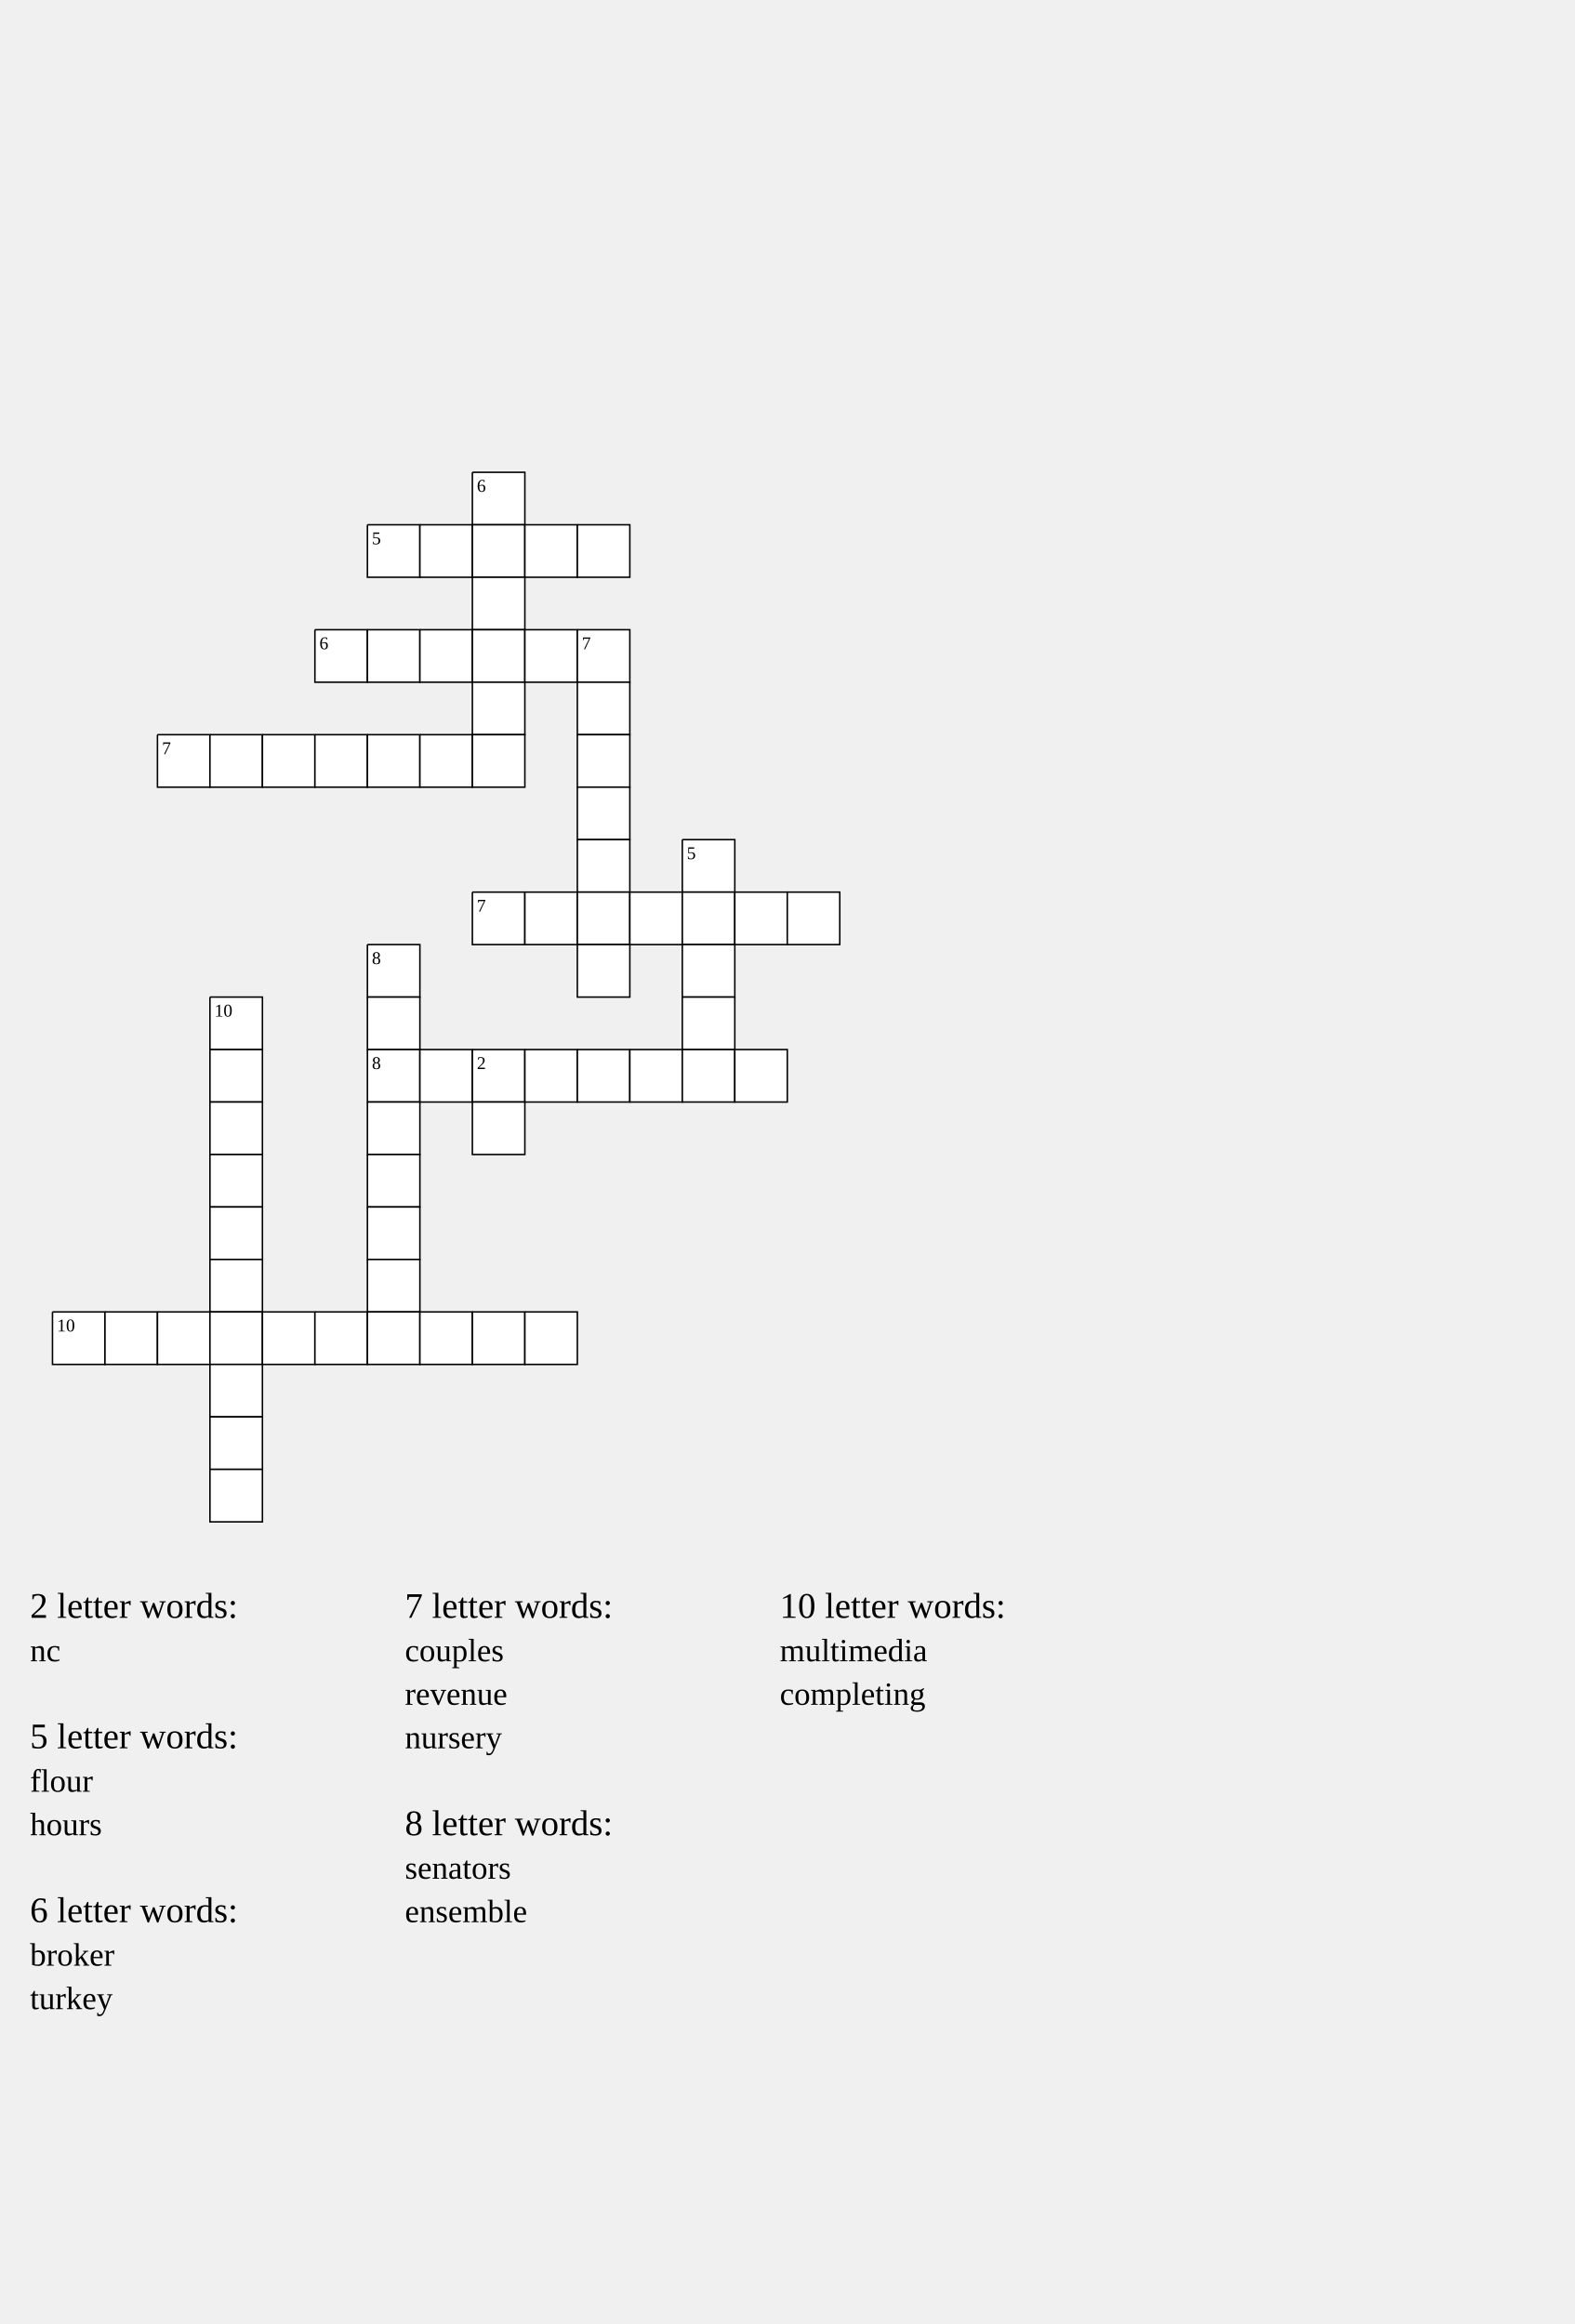
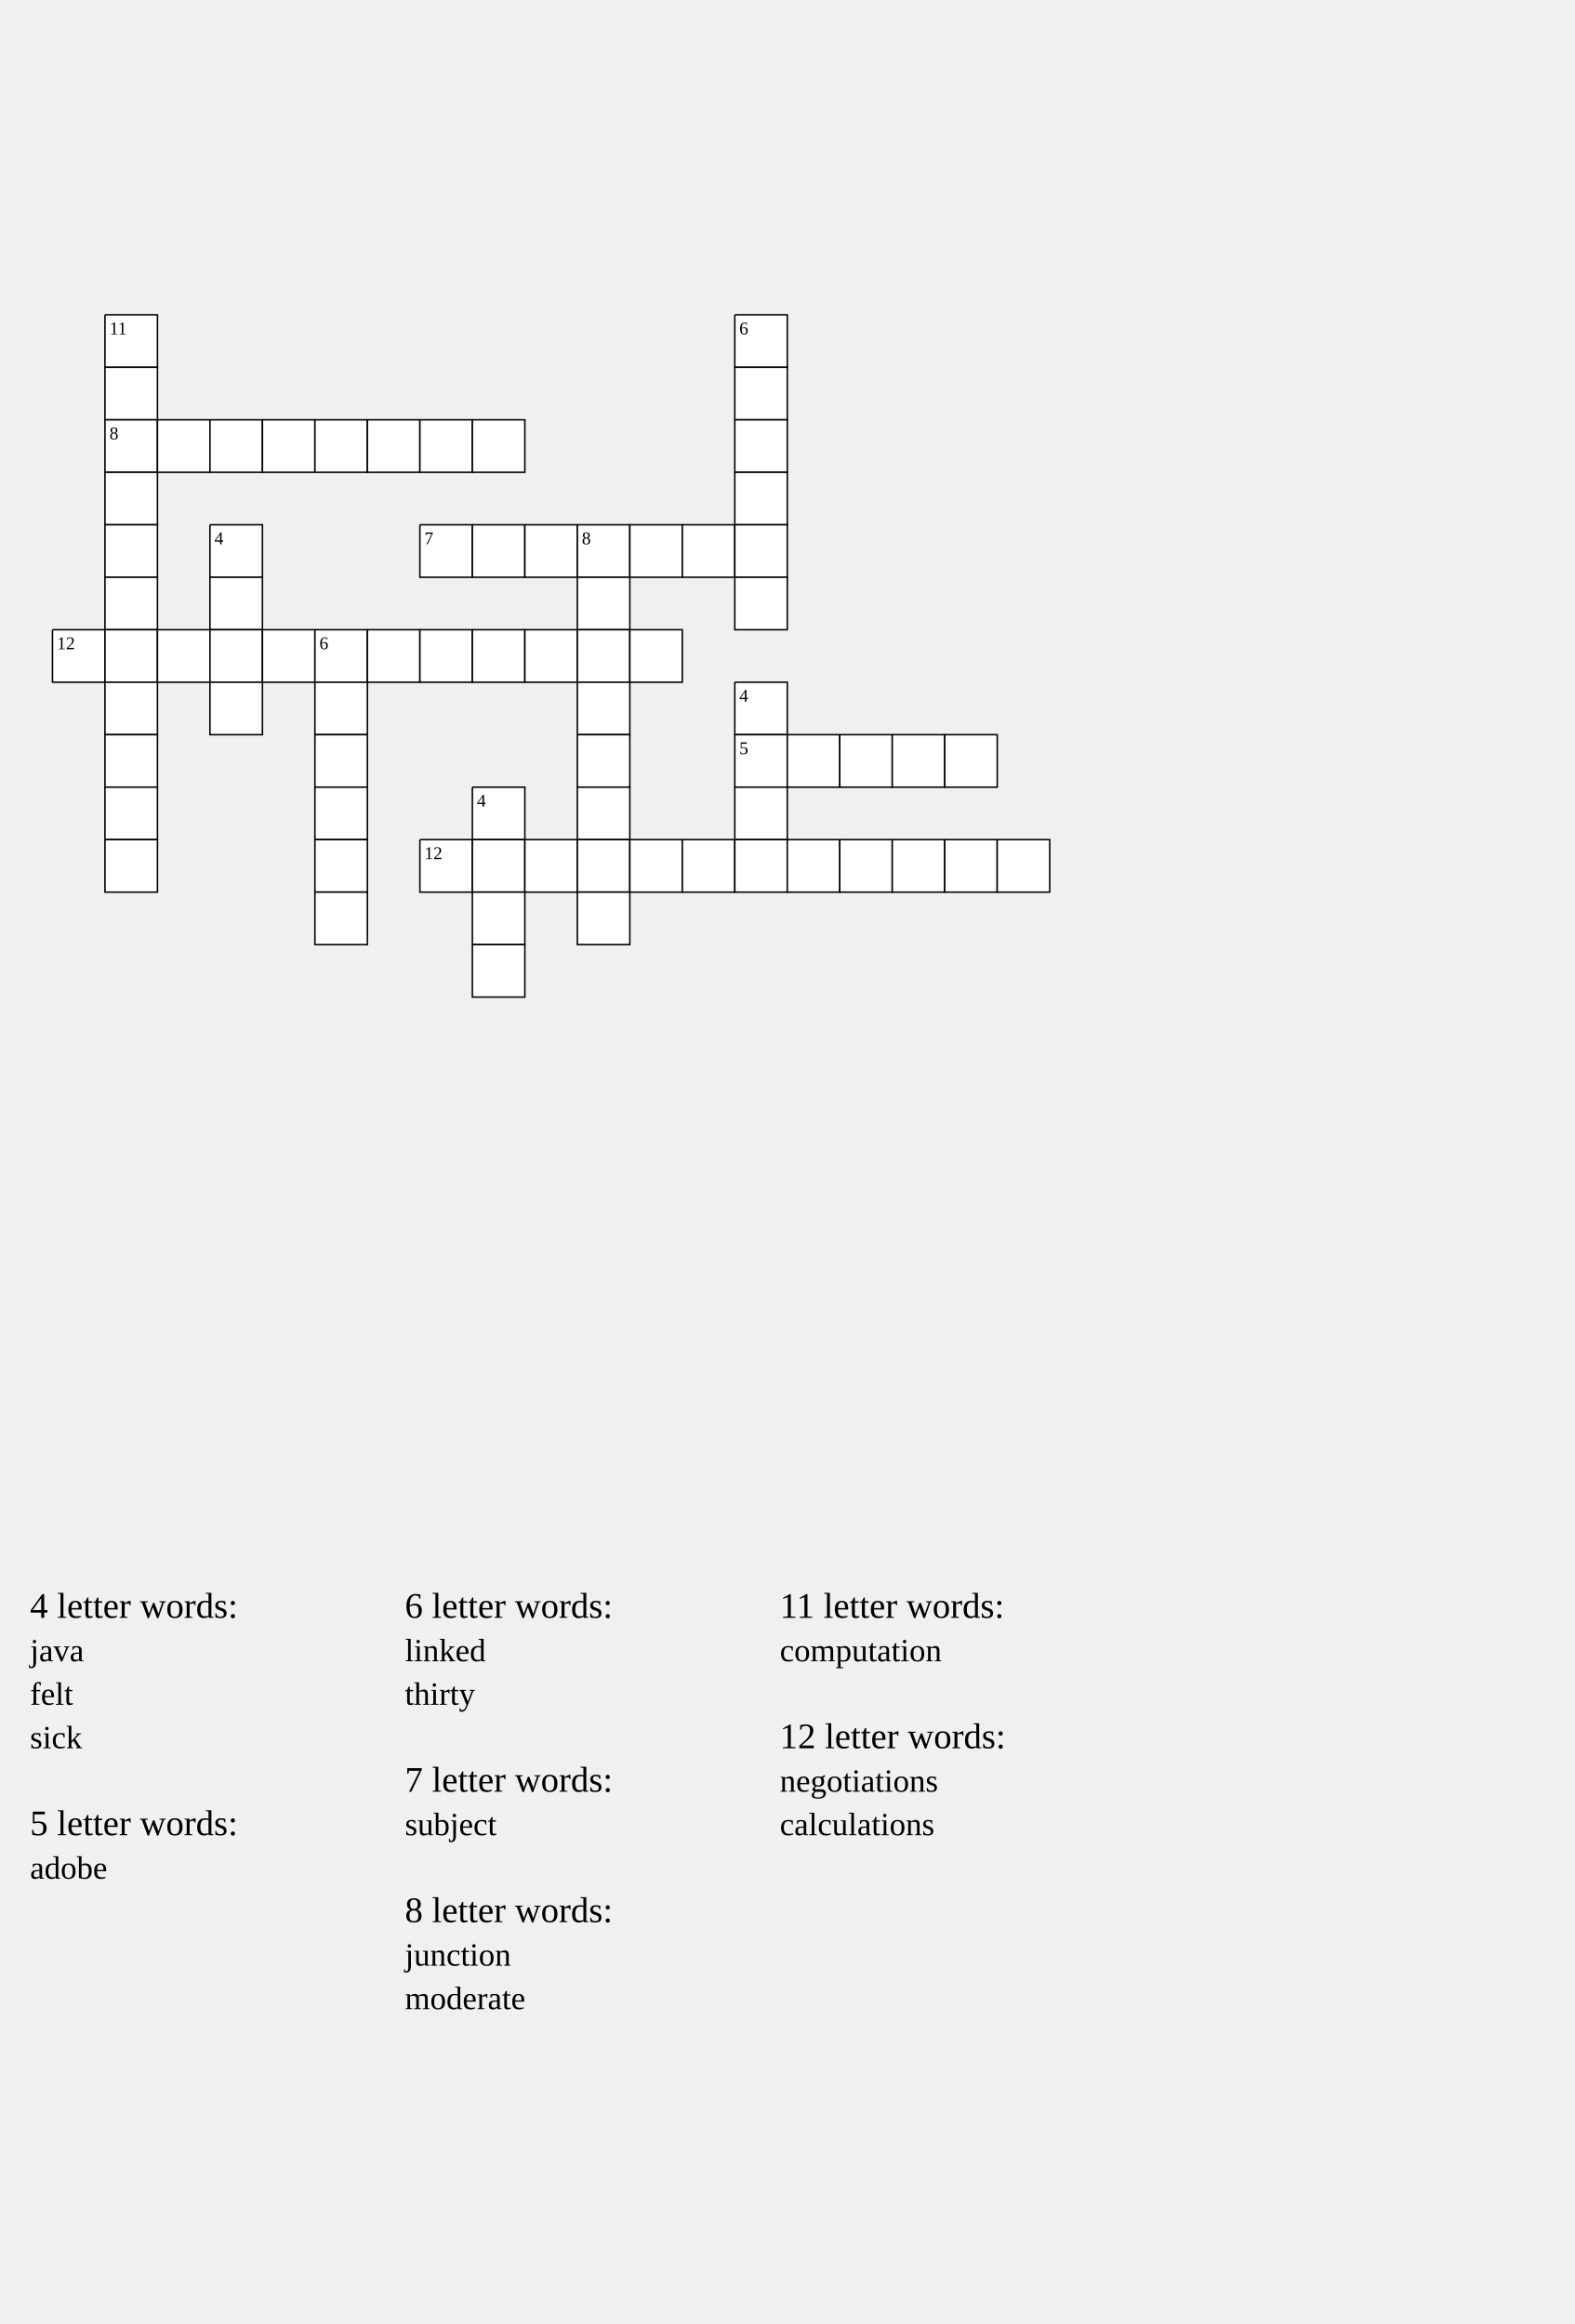
<svg xmlns="http://www.w3.org/2000/svg" height="1550" width="1050">
-   <polyline points="315.00,315.00 350.00,315.00 350.00,350.00 315.00,350.00 315.00,315.00 " style="fill:white;stroke:black;stroke-width:1.0" />
-   <polyline points="245.00,350.00 280.00,350.00 280.00,385.00 245.00,385.00 245.00,350.00 " style="fill:white;stroke:black;stroke-width:1.0" />
+   <polyline points="70.00,210.00 105.00,210.00 105.00,245.00 70.00,245.00 70.00,210.00 " style="fill:white;stroke:black;stroke-width:1.0" />
+   <polyline points="490.00,210.00 525.00,210.00 525.00,245.00 490.00,245.00 490.00,210.00 " style="fill:white;stroke:black;stroke-width:1.0" />
+   <polyline points="70.00,245.00 105.00,245.00 105.00,280.00 70.00,280.00 70.00,245.00 " style="fill:white;stroke:black;stroke-width:1.0" />
+   <polyline points="490.00,245.00 525.00,245.00 525.00,280.00 490.00,280.00 490.00,245.00 " style="fill:white;stroke:black;stroke-width:1.0" />
+   <polyline points="70.00,280.00 105.00,280.00 105.00,315.00 70.00,315.00 70.00,280.00 " style="fill:white;stroke:black;stroke-width:1.0" />
+   <polyline points="105.00,280.00 140.00,280.00 140.00,315.00 105.00,315.00 105.00,280.00 " style="fill:white;stroke:black;stroke-width:1.0" />
+   <polyline points="140.00,280.00 175.00,280.00 175.00,315.00 140.00,315.00 140.00,280.00 " style="fill:white;stroke:black;stroke-width:1.0" />
+   <polyline points="175.00,280.00 210.00,280.00 210.00,315.00 175.00,315.00 175.00,280.00 " style="fill:white;stroke:black;stroke-width:1.0" />
+   <polyline points="210.00,280.00 245.00,280.00 245.00,315.00 210.00,315.00 210.00,280.00 " style="fill:white;stroke:black;stroke-width:1.0" />
+   <polyline points="245.00,280.00 280.00,280.00 280.00,315.00 245.00,315.00 245.00,280.00 " style="fill:white;stroke:black;stroke-width:1.0" />
+   <polyline points="280.00,280.00 315.00,280.00 315.00,315.00 280.00,315.00 280.00,280.00 " style="fill:white;stroke:black;stroke-width:1.0" />
+   <polyline points="315.00,280.00 350.00,280.00 350.00,315.00 315.00,315.00 315.00,280.00 " style="fill:white;stroke:black;stroke-width:1.0" />
+   <polyline points="490.00,280.00 525.00,280.00 525.00,315.00 490.00,315.00 490.00,280.00 " style="fill:white;stroke:black;stroke-width:1.0" />
+   <polyline points="70.00,315.00 105.00,315.00 105.00,350.00 70.00,350.00 70.00,315.00 " style="fill:white;stroke:black;stroke-width:1.0" />
+   <polyline points="490.00,315.00 525.00,315.00 525.00,350.00 490.00,350.00 490.00,315.00 " style="fill:white;stroke:black;stroke-width:1.0" />
+   <polyline points="70.00,350.00 105.00,350.00 105.00,385.00 70.00,385.00 70.00,350.00 " style="fill:white;stroke:black;stroke-width:1.0" />
+   <polyline points="140.00,350.00 175.00,350.00 175.00,385.00 140.00,385.00 140.00,350.00 " style="fill:white;stroke:black;stroke-width:1.0" />
  <polyline points="280.00,350.00 315.00,350.00 315.00,385.00 280.00,385.00 280.00,350.00 " style="fill:white;stroke:black;stroke-width:1.0" />
  <polyline points="315.00,350.00 350.00,350.00 350.00,385.00 315.00,385.00 315.00,350.00 " style="fill:white;stroke:black;stroke-width:1.0" />
  <polyline points="350.00,350.00 385.00,350.00 385.00,385.00 350.00,385.00 350.00,350.00 " style="fill:white;stroke:black;stroke-width:1.0" />
  <polyline points="385.00,350.00 420.00,350.00 420.00,385.00 385.00,385.00 385.00,350.00 " style="fill:white;stroke:black;stroke-width:1.0" />
-   <polyline points="315.00,385.00 350.00,385.00 350.00,420.00 315.00,420.00 315.00,385.00 " style="fill:white;stroke:black;stroke-width:1.0" />
+   <polyline points="420.00,350.00 455.00,350.00 455.00,385.00 420.00,385.00 420.00,350.00 " style="fill:white;stroke:black;stroke-width:1.0" />
+   <polyline points="455.00,350.00 490.00,350.00 490.00,385.00 455.00,385.00 455.00,350.00 " style="fill:white;stroke:black;stroke-width:1.0" />
+   <polyline points="490.00,350.00 525.00,350.00 525.00,385.00 490.00,385.00 490.00,350.00 " style="fill:white;stroke:black;stroke-width:1.0" />
+   <polyline points="70.00,385.00 105.00,385.00 105.00,420.00 70.00,420.00 70.00,385.00 " style="fill:white;stroke:black;stroke-width:1.0" />
+   <polyline points="140.00,385.00 175.00,385.00 175.00,420.00 140.00,420.00 140.00,385.00 " style="fill:white;stroke:black;stroke-width:1.0" />
+   <polyline points="385.00,385.00 420.00,385.00 420.00,420.00 385.00,420.00 385.00,385.00 " style="fill:white;stroke:black;stroke-width:1.0" />
+   <polyline points="490.00,385.00 525.00,385.00 525.00,420.00 490.00,420.00 490.00,385.00 " style="fill:white;stroke:black;stroke-width:1.0" />
+   <polyline points="35.00,420.00 70.00,420.00 70.00,455.00 35.00,455.00 35.00,420.00 " style="fill:white;stroke:black;stroke-width:1.0" />
+   <polyline points="70.00,420.00 105.00,420.00 105.00,455.00 70.00,455.00 70.00,420.00 " style="fill:white;stroke:black;stroke-width:1.0" />
+   <polyline points="105.00,420.00 140.00,420.00 140.00,455.00 105.00,455.00 105.00,420.00 " style="fill:white;stroke:black;stroke-width:1.0" />
+   <polyline points="140.00,420.00 175.00,420.00 175.00,455.00 140.00,455.00 140.00,420.00 " style="fill:white;stroke:black;stroke-width:1.0" />
+   <polyline points="175.00,420.00 210.00,420.00 210.00,455.00 175.00,455.00 175.00,420.00 " style="fill:white;stroke:black;stroke-width:1.0" />
  <polyline points="210.00,420.00 245.00,420.00 245.00,455.00 210.00,455.00 210.00,420.00 " style="fill:white;stroke:black;stroke-width:1.0" />
  <polyline points="245.00,420.00 280.00,420.00 280.00,455.00 245.00,455.00 245.00,420.00 " style="fill:white;stroke:black;stroke-width:1.0" />
  <polyline points="280.00,420.00 315.00,420.00 315.00,455.00 280.00,455.00 280.00,420.00 " style="fill:white;stroke:black;stroke-width:1.0" />
  <polyline points="315.00,420.00 350.00,420.00 350.00,455.00 315.00,455.00 315.00,420.00 " style="fill:white;stroke:black;stroke-width:1.0" />
  <polyline points="350.00,420.00 385.00,420.00 385.00,455.00 350.00,455.00 350.00,420.00 " style="fill:white;stroke:black;stroke-width:1.0" />
  <polyline points="385.00,420.00 420.00,420.00 420.00,455.00 385.00,455.00 385.00,420.00 " style="fill:white;stroke:black;stroke-width:1.0" />
-   <polyline points="315.00,455.00 350.00,455.00 350.00,490.00 315.00,490.00 315.00,455.00 " style="fill:white;stroke:black;stroke-width:1.0" />
+   <polyline points="420.00,420.00 455.00,420.00 455.00,455.00 420.00,455.00 420.00,420.00 " style="fill:white;stroke:black;stroke-width:1.0" />
+   <polyline points="70.00,455.00 105.00,455.00 105.00,490.00 70.00,490.00 70.00,455.00 " style="fill:white;stroke:black;stroke-width:1.0" />
+   <polyline points="140.00,455.00 175.00,455.00 175.00,490.00 140.00,490.00 140.00,455.00 " style="fill:white;stroke:black;stroke-width:1.0" />
+   <polyline points="210.00,455.00 245.00,455.00 245.00,490.00 210.00,490.00 210.00,455.00 " style="fill:white;stroke:black;stroke-width:1.0" />
  <polyline points="385.00,455.00 420.00,455.00 420.00,490.00 385.00,490.00 385.00,455.00 " style="fill:white;stroke:black;stroke-width:1.0" />
-   <polyline points="105.00,490.00 140.00,490.00 140.00,525.00 105.00,525.00 105.00,490.00 " style="fill:white;stroke:black;stroke-width:1.0" />
-   <polyline points="140.00,490.00 175.00,490.00 175.00,525.00 140.00,525.00 140.00,490.00 " style="fill:white;stroke:black;stroke-width:1.0" />
-   <polyline points="175.00,490.00 210.00,490.00 210.00,525.00 175.00,525.00 175.00,490.00 " style="fill:white;stroke:black;stroke-width:1.0" />
+   <polyline points="490.00,455.00 525.00,455.00 525.00,490.00 490.00,490.00 490.00,455.00 " style="fill:white;stroke:black;stroke-width:1.0" />
+   <polyline points="70.00,490.00 105.00,490.00 105.00,525.00 70.00,525.00 70.00,490.00 " style="fill:white;stroke:black;stroke-width:1.0" />
  <polyline points="210.00,490.00 245.00,490.00 245.00,525.00 210.00,525.00 210.00,490.00 " style="fill:white;stroke:black;stroke-width:1.0" />
-   <polyline points="245.00,490.00 280.00,490.00 280.00,525.00 245.00,525.00 245.00,490.00 " style="fill:white;stroke:black;stroke-width:1.0" />
-   <polyline points="280.00,490.00 315.00,490.00 315.00,525.00 280.00,525.00 280.00,490.00 " style="fill:white;stroke:black;stroke-width:1.0" />
-   <polyline points="315.00,490.00 350.00,490.00 350.00,525.00 315.00,525.00 315.00,490.00 " style="fill:white;stroke:black;stroke-width:1.0" />
  <polyline points="385.00,490.00 420.00,490.00 420.00,525.00 385.00,525.00 385.00,490.00 " style="fill:white;stroke:black;stroke-width:1.0" />
+   <polyline points="490.00,490.00 525.00,490.00 525.00,525.00 490.00,525.00 490.00,490.00 " style="fill:white;stroke:black;stroke-width:1.0" />
+   <polyline points="525.00,490.00 560.00,490.00 560.00,525.00 525.00,525.00 525.00,490.00 " style="fill:white;stroke:black;stroke-width:1.0" />
+   <polyline points="560.00,490.00 595.00,490.00 595.00,525.00 560.00,525.00 560.00,490.00 " style="fill:white;stroke:black;stroke-width:1.0" />
+   <polyline points="595.00,490.00 630.00,490.00 630.00,525.00 595.00,525.00 595.00,490.00 " style="fill:white;stroke:black;stroke-width:1.0" />
+   <polyline points="630.00,490.00 665.00,490.00 665.00,525.00 630.00,525.00 630.00,490.00 " style="fill:white;stroke:black;stroke-width:1.0" />
+   <polyline points="70.00,525.00 105.00,525.00 105.00,560.00 70.00,560.00 70.00,525.00 " style="fill:white;stroke:black;stroke-width:1.0" />
+   <polyline points="210.00,525.00 245.00,525.00 245.00,560.00 210.00,560.00 210.00,525.00 " style="fill:white;stroke:black;stroke-width:1.0" />
+   <polyline points="315.00,525.00 350.00,525.00 350.00,560.00 315.00,560.00 315.00,525.00 " style="fill:white;stroke:black;stroke-width:1.0" />
  <polyline points="385.00,525.00 420.00,525.00 420.00,560.00 385.00,560.00 385.00,525.00 " style="fill:white;stroke:black;stroke-width:1.0" />
+   <polyline points="490.00,525.00 525.00,525.00 525.00,560.00 490.00,560.00 490.00,525.00 " style="fill:white;stroke:black;stroke-width:1.0" />
+   <polyline points="70.00,560.00 105.00,560.00 105.00,595.00 70.00,595.00 70.00,560.00 " style="fill:white;stroke:black;stroke-width:1.0" />
+   <polyline points="210.00,560.00 245.00,560.00 245.00,595.00 210.00,595.00 210.00,560.00 " style="fill:white;stroke:black;stroke-width:1.0" />
+   <polyline points="280.00,560.00 315.00,560.00 315.00,595.00 280.00,595.00 280.00,560.00 " style="fill:white;stroke:black;stroke-width:1.0" />
+   <polyline points="315.00,560.00 350.00,560.00 350.00,595.00 315.00,595.00 315.00,560.00 " style="fill:white;stroke:black;stroke-width:1.0" />
+   <polyline points="350.00,560.00 385.00,560.00 385.00,595.00 350.00,595.00 350.00,560.00 " style="fill:white;stroke:black;stroke-width:1.0" />
  <polyline points="385.00,560.00 420.00,560.00 420.00,595.00 385.00,595.00 385.00,560.00 " style="fill:white;stroke:black;stroke-width:1.0" />
+   <polyline points="420.00,560.00 455.00,560.00 455.00,595.00 420.00,595.00 420.00,560.00 " style="fill:white;stroke:black;stroke-width:1.0" />
  <polyline points="455.00,560.00 490.00,560.00 490.00,595.00 455.00,595.00 455.00,560.00 " style="fill:white;stroke:black;stroke-width:1.0" />
+   <polyline points="490.00,560.00 525.00,560.00 525.00,595.00 490.00,595.00 490.00,560.00 " style="fill:white;stroke:black;stroke-width:1.0" />
+   <polyline points="525.00,560.00 560.00,560.00 560.00,595.00 525.00,595.00 525.00,560.00 " style="fill:white;stroke:black;stroke-width:1.0" />
+   <polyline points="560.00,560.00 595.00,560.00 595.00,595.00 560.00,595.00 560.00,560.00 " style="fill:white;stroke:black;stroke-width:1.0" />
+   <polyline points="595.00,560.00 630.00,560.00 630.00,595.00 595.00,595.00 595.00,560.00 " style="fill:white;stroke:black;stroke-width:1.0" />
+   <polyline points="630.00,560.00 665.00,560.00 665.00,595.00 630.00,595.00 630.00,560.00 " style="fill:white;stroke:black;stroke-width:1.0" />
+   <polyline points="665.00,560.00 700.00,560.00 700.00,595.00 665.00,595.00 665.00,560.00 " style="fill:white;stroke:black;stroke-width:1.0" />
+   <polyline points="210.00,595.00 245.00,595.00 245.00,630.00 210.00,630.00 210.00,595.00 " style="fill:white;stroke:black;stroke-width:1.0" />
  <polyline points="315.00,595.00 350.00,595.00 350.00,630.00 315.00,630.00 315.00,595.00 " style="fill:white;stroke:black;stroke-width:1.0" />
-   <polyline points="350.00,595.00 385.00,595.00 385.00,630.00 350.00,630.00 350.00,595.00 " style="fill:white;stroke:black;stroke-width:1.0" />
  <polyline points="385.00,595.00 420.00,595.00 420.00,630.00 385.00,630.00 385.00,595.00 " style="fill:white;stroke:black;stroke-width:1.0" />
-   <polyline points="420.00,595.00 455.00,595.00 455.00,630.00 420.00,630.00 420.00,595.00 " style="fill:white;stroke:black;stroke-width:1.0" />
-   <polyline points="455.00,595.00 490.00,595.00 490.00,630.00 455.00,630.00 455.00,595.00 " style="fill:white;stroke:black;stroke-width:1.0" />
-   <polyline points="490.00,595.00 525.00,595.00 525.00,630.00 490.00,630.00 490.00,595.00 " style="fill:white;stroke:black;stroke-width:1.0" />
-   <polyline points="525.00,595.00 560.00,595.00 560.00,630.00 525.00,630.00 525.00,595.00 " style="fill:white;stroke:black;stroke-width:1.0" />
-   <polyline points="245.00,630.00 280.00,630.00 280.00,665.00 245.00,665.00 245.00,630.00 " style="fill:white;stroke:black;stroke-width:1.0" />
-   <polyline points="385.00,630.00 420.00,630.00 420.00,665.00 385.00,665.00 385.00,630.00 " style="fill:white;stroke:black;stroke-width:1.0" />
-   <polyline points="455.00,630.00 490.00,630.00 490.00,665.00 455.00,665.00 455.00,630.00 " style="fill:white;stroke:black;stroke-width:1.0" />
-   <polyline points="140.00,665.00 175.00,665.00 175.00,700.00 140.00,700.00 140.00,665.00 " style="fill:white;stroke:black;stroke-width:1.0" />
-   <polyline points="245.00,665.00 280.00,665.00 280.00,700.00 245.00,700.00 245.00,665.00 " style="fill:white;stroke:black;stroke-width:1.0" />
-   <polyline points="455.00,665.00 490.00,665.00 490.00,700.00 455.00,700.00 455.00,665.00 " style="fill:white;stroke:black;stroke-width:1.0" />
-   <polyline points="140.00,700.00 175.00,700.00 175.00,735.00 140.00,735.00 140.00,700.00 " style="fill:white;stroke:black;stroke-width:1.0" />
-   <polyline points="245.00,700.00 280.00,700.00 280.00,735.00 245.00,735.00 245.00,700.00 " style="fill:white;stroke:black;stroke-width:1.0" />
-   <polyline points="280.00,700.00 315.00,700.00 315.00,735.00 280.00,735.00 280.00,700.00 " style="fill:white;stroke:black;stroke-width:1.0" />
-   <polyline points="315.00,700.00 350.00,700.00 350.00,735.00 315.00,735.00 315.00,700.00 " style="fill:white;stroke:black;stroke-width:1.0" />
-   <polyline points="350.00,700.00 385.00,700.00 385.00,735.00 350.00,735.00 350.00,700.00 " style="fill:white;stroke:black;stroke-width:1.0" />
-   <polyline points="385.00,700.00 420.00,700.00 420.00,735.00 385.00,735.00 385.00,700.00 " style="fill:white;stroke:black;stroke-width:1.0" />
-   <polyline points="420.00,700.00 455.00,700.00 455.00,735.00 420.00,735.00 420.00,700.00 " style="fill:white;stroke:black;stroke-width:1.0" />
-   <polyline points="455.00,700.00 490.00,700.00 490.00,735.00 455.00,735.00 455.00,700.00 " style="fill:white;stroke:black;stroke-width:1.0" />
-   <polyline points="490.00,700.00 525.00,700.00 525.00,735.00 490.00,735.00 490.00,700.00 " style="fill:white;stroke:black;stroke-width:1.0" />
-   <polyline points="140.00,735.00 175.00,735.00 175.00,770.00 140.00,770.00 140.00,735.00 " style="fill:white;stroke:black;stroke-width:1.0" />
-   <polyline points="245.00,735.00 280.00,735.00 280.00,770.00 245.00,770.00 245.00,735.00 " style="fill:white;stroke:black;stroke-width:1.0" />
-   <polyline points="315.00,735.00 350.00,735.00 350.00,770.00 315.00,770.00 315.00,735.00 " style="fill:white;stroke:black;stroke-width:1.0" />
-   <polyline points="140.00,770.00 175.00,770.00 175.00,805.00 140.00,805.00 140.00,770.00 " style="fill:white;stroke:black;stroke-width:1.0" />
-   <polyline points="245.00,770.00 280.00,770.00 280.00,805.00 245.00,805.00 245.00,770.00 " style="fill:white;stroke:black;stroke-width:1.0" />
-   <polyline points="140.00,805.00 175.00,805.00 175.00,840.00 140.00,840.00 140.00,805.00 " style="fill:white;stroke:black;stroke-width:1.0" />
-   <polyline points="245.00,805.00 280.00,805.00 280.00,840.00 245.00,840.00 245.00,805.00 " style="fill:white;stroke:black;stroke-width:1.0" />
-   <polyline points="140.00,840.00 175.00,840.00 175.00,875.00 140.00,875.00 140.00,840.00 " style="fill:white;stroke:black;stroke-width:1.0" />
-   <polyline points="245.00,840.00 280.00,840.00 280.00,875.00 245.00,875.00 245.00,840.00 " style="fill:white;stroke:black;stroke-width:1.0" />
-   <polyline points="35.00,875.00 70.00,875.00 70.00,910.00 35.00,910.00 35.00,875.00 " style="fill:white;stroke:black;stroke-width:1.0" />
-   <polyline points="70.00,875.00 105.00,875.00 105.00,910.00 70.00,910.00 70.00,875.00 " style="fill:white;stroke:black;stroke-width:1.0" />
-   <polyline points="105.00,875.00 140.00,875.00 140.00,910.00 105.00,910.00 105.00,875.00 " style="fill:white;stroke:black;stroke-width:1.0" />
-   <polyline points="140.00,875.00 175.00,875.00 175.00,910.00 140.00,910.00 140.00,875.00 " style="fill:white;stroke:black;stroke-width:1.0" />
-   <polyline points="175.00,875.00 210.00,875.00 210.00,910.00 175.00,910.00 175.00,875.00 " style="fill:white;stroke:black;stroke-width:1.0" />
-   <polyline points="210.00,875.00 245.00,875.00 245.00,910.00 210.00,910.00 210.00,875.00 " style="fill:white;stroke:black;stroke-width:1.0" />
-   <polyline points="245.00,875.00 280.00,875.00 280.00,910.00 245.00,910.00 245.00,875.00 " style="fill:white;stroke:black;stroke-width:1.0" />
-   <polyline points="280.00,875.00 315.00,875.00 315.00,910.00 280.00,910.00 280.00,875.00 " style="fill:white;stroke:black;stroke-width:1.0" />
-   <polyline points="315.00,875.00 350.00,875.00 350.00,910.00 315.00,910.00 315.00,875.00 " style="fill:white;stroke:black;stroke-width:1.0" />
-   <polyline points="350.00,875.00 385.00,875.00 385.00,910.00 350.00,910.00 350.00,875.00 " style="fill:white;stroke:black;stroke-width:1.0" />
-   <polyline points="140.00,910.00 175.00,910.00 175.00,945.00 140.00,945.00 140.00,910.00 " style="fill:white;stroke:black;stroke-width:1.0" />
-   <polyline points="140.00,945.00 175.00,945.00 175.00,980.00 140.00,980.00 140.00,945.00 " style="fill:white;stroke:black;stroke-width:1.0" />
-   <polyline points="140.00,980.00 175.00,980.00 175.00,1015.00 140.00,1015.00 140.00,980.00 " style="fill:white;stroke:black;stroke-width:1.0" />
-   <text x="458" y="573" fill="black">5</text>
-   <text x="248" y="713" fill="black">8</text>
-   <text x="318" y="713" fill="black">2</text>
-   <text x="318" y="608" fill="black">7</text>
-   <text x="388" y="433" fill="black">7</text>
+   <polyline points="315.00,630.00 350.00,630.00 350.00,665.00 315.00,665.00 315.00,630.00 " style="fill:white;stroke:black;stroke-width:1.0" />
+   <text x="493" y="468" fill="black">4</text>
+   <text x="493" y="503" fill="black">5</text>
+   <text x="283" y="573" fill="black">12</text>
+   <text x="388" y="363" fill="black">8</text>
+   <text x="318" y="538" fill="black">4</text>
+   <text x="38" y="433" fill="black">12</text>
+   <text x="143" y="363" fill="black">4</text>
+   <text x="73" y="223" fill="black">11</text>
+   <text x="73" y="293" fill="black">8</text>
+   <text x="283" y="363" fill="black">7</text>
  <text x="213" y="433" fill="black">6</text>
-   <text x="318" y="328" fill="black">6</text>
-   <text x="248" y="643" fill="black">8</text>
-   <text x="248" y="363" fill="black">5</text>
-   <text x="38" y="888" fill="black">10</text>
-   <text x="143" y="678" fill="black">10</text>
-   <text x="108" y="503" fill="black">7</text>
-   <text x="20" y="1079" font-size="2em" fill="black">2 letter words:</text>
-   <text x="20" y="1108" font-size="1.8em" fill="black">nc</text>
-   <text x="20" y="1166" font-size="2em" fill="black">5 letter words:</text>
-   <text x="20" y="1195" font-size="1.8em" fill="black">flour</text>
-   <text x="20" y="1224" font-size="1.8em" fill="black">hours</text>
-   <text x="20" y="1282" font-size="2em" fill="black">6 letter words:</text>
-   <text x="20" y="1311" font-size="1.8em" fill="black">broker</text>
-   <text x="20" y="1340" font-size="1.8em" fill="black">turkey</text>
-   <text x="270" y="1079" font-size="2em" fill="black">7 letter words:</text>
-   <text x="270" y="1108" font-size="1.8em" fill="black">couples</text>
-   <text x="270" y="1137" font-size="1.8em" fill="black">revenue</text>
-   <text x="270" y="1166" font-size="1.8em" fill="black">nursery</text>
-   <text x="270" y="1224" font-size="2em" fill="black">8 letter words:</text>
-   <text x="270" y="1253" font-size="1.8em" fill="black">senators</text>
-   <text x="270" y="1282" font-size="1.8em" fill="black">ensemble</text>
-   <text x="520" y="1079" font-size="2em" fill="black">10 letter words:</text>
-   <text x="520" y="1108" font-size="1.8em" fill="black">multimedia</text>
-   <text x="520" y="1137" font-size="1.8em" fill="black">completing</text>
+   <text x="493" y="223" fill="black">6</text>
+   <text x="20" y="1079" font-size="2em" fill="black">4 letter words:</text>
+   <text x="20" y="1108" font-size="1.8em" fill="black">java</text>
+   <text x="20" y="1137" font-size="1.8em" fill="black">felt</text>
+   <text x="20" y="1166" font-size="1.8em" fill="black">sick</text>
+   <text x="20" y="1224" font-size="2em" fill="black">5 letter words:</text>
+   <text x="20" y="1253" font-size="1.8em" fill="black">adobe</text>
+   <text x="270" y="1079" font-size="2em" fill="black">6 letter words:</text>
+   <text x="270" y="1108" font-size="1.8em" fill="black">linked</text>
+   <text x="270" y="1137" font-size="1.8em" fill="black">thirty</text>
+   <text x="270" y="1195" font-size="2em" fill="black">7 letter words:</text>
+   <text x="270" y="1224" font-size="1.8em" fill="black">subject</text>
+   <text x="270" y="1282" font-size="2em" fill="black">8 letter words:</text>
+   <text x="270" y="1311" font-size="1.8em" fill="black">junction</text>
+   <text x="270" y="1340" font-size="1.8em" fill="black">moderate</text>
+   <text x="520" y="1079" font-size="2em" fill="black">11 letter words:</text>
+   <text x="520" y="1108" font-size="1.8em" fill="black">computation</text>
+   <text x="520" y="1166" font-size="2em" fill="black">12 letter words:</text>
+   <text x="520" y="1195" font-size="1.8em" fill="black">negotiations</text>
+   <text x="520" y="1224" font-size="1.8em" fill="black">calculations</text>
</svg>
